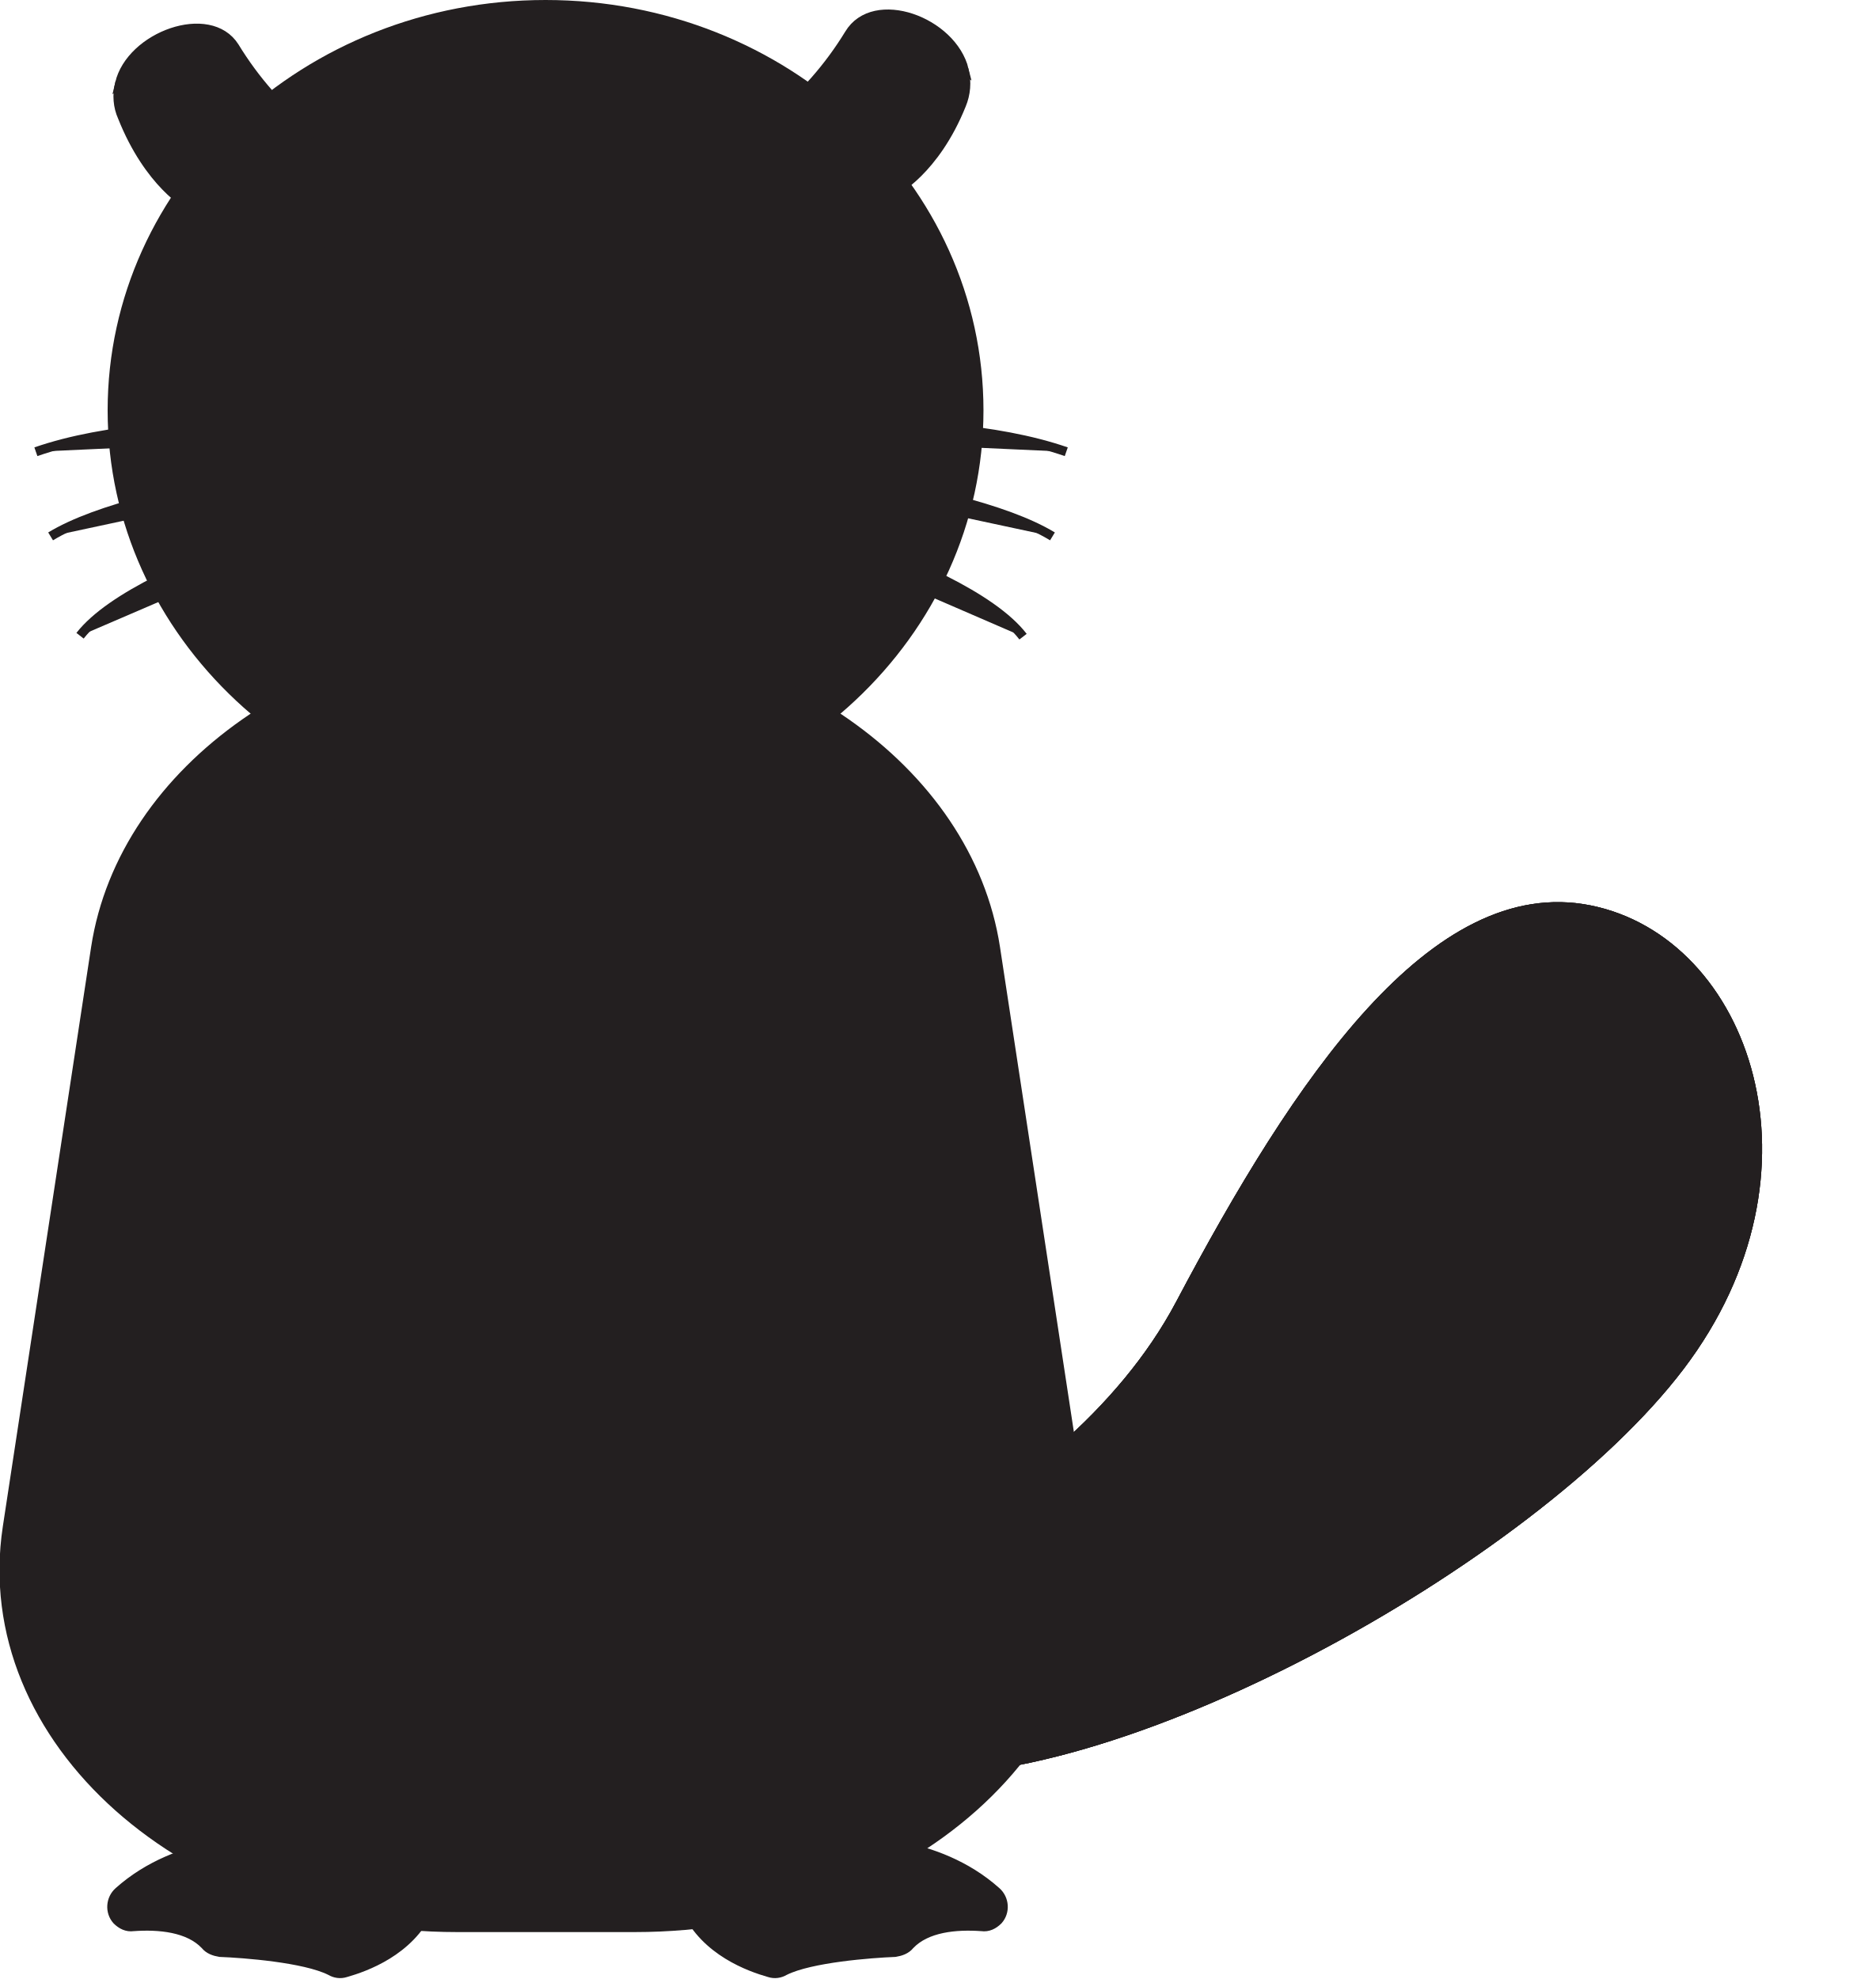
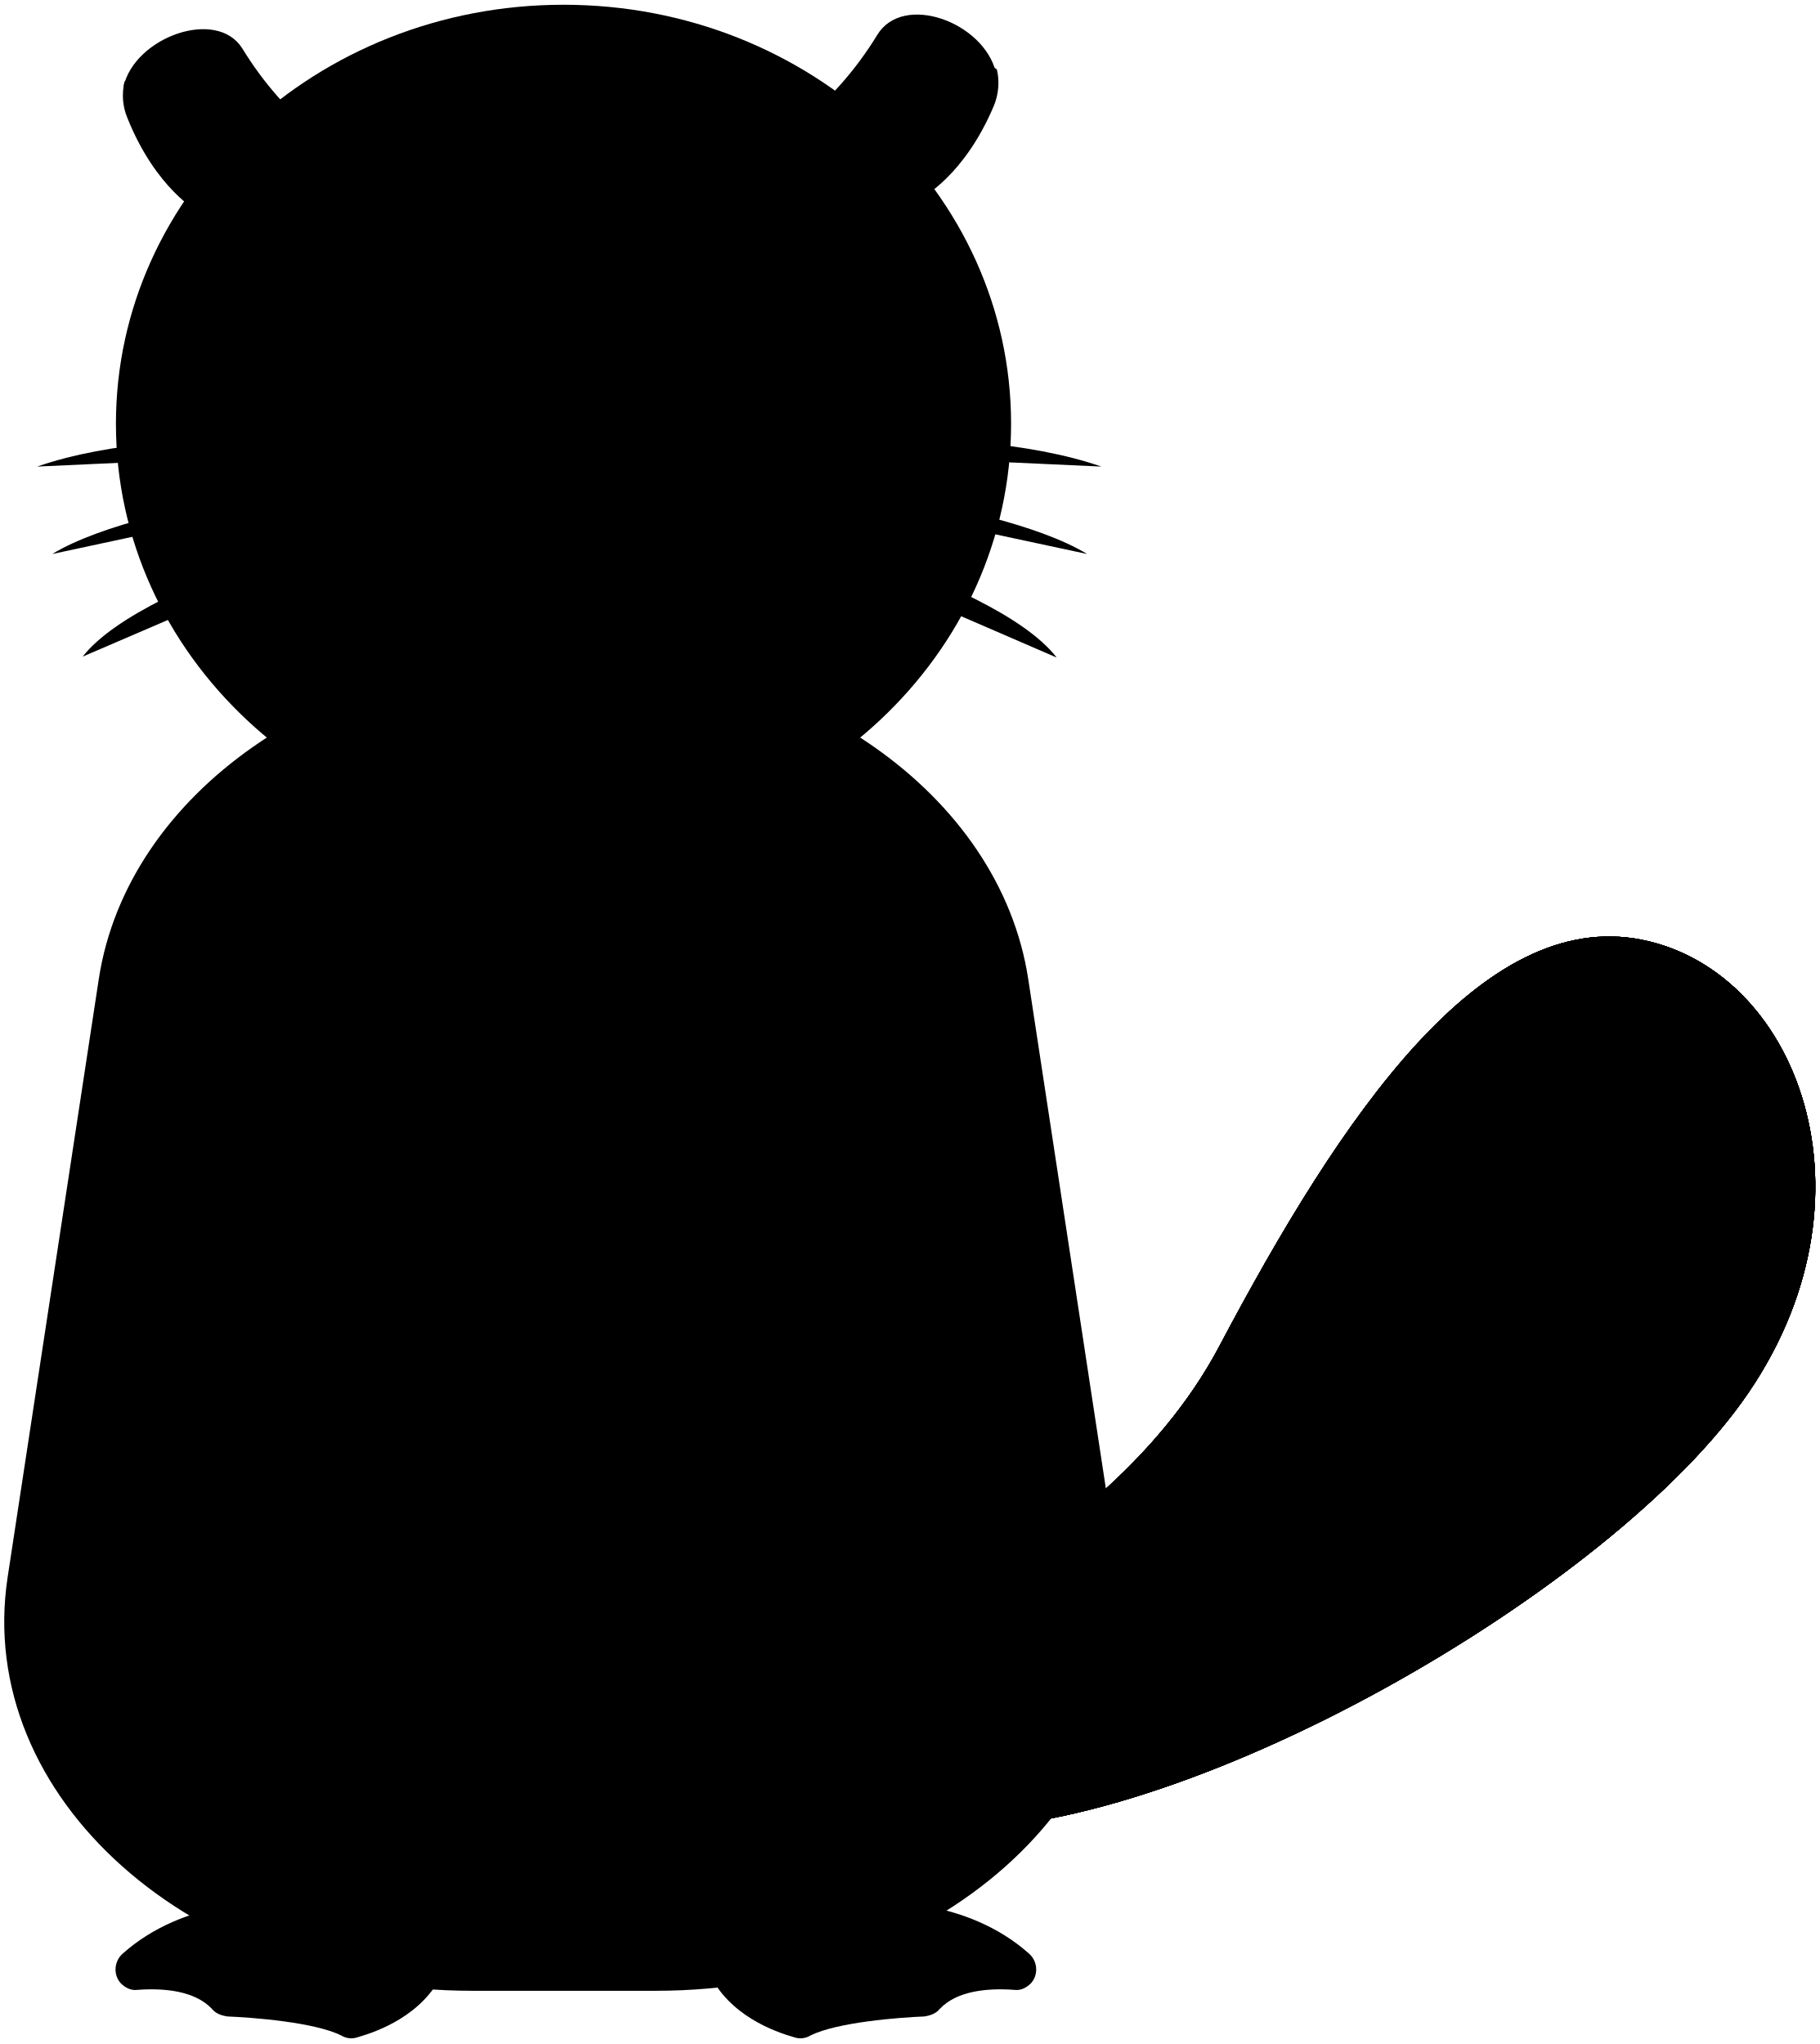
- <svg xmlns="http://www.w3.org/2000/svg" xmlns:xlink="http://www.w3.org/1999/xlink" version="1.1" id="Layer_1" x="0px" y="0px" viewBox="0 0 203.9 215.1" style="enable-background:new 0 0 203.9 215.1;" xml:space="preserve">
+ <svg xmlns="http://www.w3.org/2000/svg" xmlns:xlink="http://www.w3.org/1999/xlink" version="1.1" id="Layer_1" x="0px" y="0px" viewBox="82 -87.1 191.5 215.1" style="enable-background:new 82 -87.1 191.5 215.1;" xml:space="preserve">
  <style type="text/css">
- 	.st0{fill:#231F20;stroke:#231F20;stroke-miterlimit:10;}
- 	.st1{clip-path:url(#SVGID_2_);}
- 	.st2{fill:#231F20;stroke:#231F20;stroke-width:1.27;stroke-miterlimit:10;}
+ 	.st0{clip-path:url(#SVGID_4_);}
</style>
  <g>
    <g id="Orca">
-       <path class="st0" d="M28.6,200.2c0,0-9.1-0.5-15.7,5.4c-0.9,0.8-1,2.2-0.2,3.1c0.5,0.5,1.1,0.8,1.8,0.7c2.8-0.2,6,0.1,7.8,2    c0.4,0.5,1,0.7,1.6,0.8c2.6,0.1,9.2,0.6,12,2c0.5,0.3,1.1,0.4,1.7,0.2c2.1-0.6,6.9-2.3,9-6.8C49.3,202,28.6,200.2,28.6,200.2z" />
-       <path class="st0" d="M92.6,200.2c0,0,9.1-0.5,15.7,5.4c0.9,0.8,1,2.2,0.2,3.1c-0.5,0.5-1.1,0.8-1.8,0.7c-2.8-0.2-6,0.1-7.8,2    c-0.4,0.5-1,0.7-1.6,0.8c-2.6,0.1-9.2,0.6-12,2c-0.5,0.3-1.1,0.4-1.7,0.2c-2.1-0.6-6.9-2.3-9-6.8C71.8,202,92.6,200.2,92.6,200.2z    " />
-       <ellipse class="st0" cx="59.3" cy="44.6" rx="47.1" ry="44.1" />
-       <path class="st0" d="M18.5,7.8c4.4,0.9,7.1,6.1,6.4,11.9l8.9-5.2c-3.3-2.6-6.1-5.8-8.3-9.4C22.8,0.8,14.2,3.9,13,9.1    C14.6,8,16.5,7.5,18.5,7.8z" />
-       <path class="st0" d="M20.5,22.3l4.3-2.5c0.8-5.8-2-11-6.4-11.9C16.5,7.5,14.6,8,13,9.1c-0.3,1.2-0.2,2.5,0.3,3.6    C16.2,20,20.5,22.3,20.5,22.3z" />
-       <path class="st0" d="M99.3,6.4c-4.4,0.9-7.1,6.1-6.4,11.9L84,13.1c3.3-2.6,6.1-5.8,8.3-9.4c2.7-4.5,11.2-1.4,12.5,3.9    C103.2,6.5,101.2,6.1,99.3,6.4z" />
-       <path class="st0" d="M97.2,20.8l-4.3-2.5c-0.8-5.8,2-11,6.4-11.9c1.9-0.3,3.9,0.1,5.5,1.3c0.3,1.2,0.2,2.5-0.3,3.7    C101.6,18.6,97.2,20.8,97.2,20.8z" />
-       <path class="st0" d="M81.2,176.9c0,0,34.3-11,47.1-35.2s27.6-46.2,44.5-42.8s25.9,28.4,9.8,49.6s-62.3,46.7-86.1,43.7L81.2,176.9z    " />
+       <path d="M110.6,113.1c0,0-9.1-0.5-15.7,5.4c-0.9,0.8-1,2.2-0.2,3.1c0.5,0.5,1.1,0.8,1.8,0.7c2.8-0.2,6,0.1,7.8,2    c0.4,0.5,1,0.7,1.6,0.8c2.6,0.1,9.2,0.6,12,2c0.5,0.3,1.1,0.4,1.7,0.2c2.1-0.6,6.9-2.3,9-6.8C131.3,114.9,110.6,113.1,110.6,113.1    z" />
+       <path d="M174.6,113.1c0,0,9.1-0.5,15.7,5.4c0.9,0.8,1,2.2,0.2,3.1c-0.5,0.5-1.1,0.8-1.8,0.7c-2.8-0.2-6,0.1-7.8,2    c-0.4,0.5-1,0.7-1.6,0.8c-2.6,0.1-9.2,0.6-12,2c-0.5,0.3-1.1,0.4-1.7,0.2c-2.1-0.6-6.9-2.3-9-6.8    C153.8,114.9,174.6,113.1,174.6,113.1z" />
+       <ellipse cx="141.3" cy="-42.5" rx="47.1" ry="44.1" />
+       <path d="M100.5-79.3c4.4,0.9,7.1,6.1,6.4,11.9l8.9-5.2c-3.3-2.6-6.1-5.8-8.3-9.4c-2.7-4.3-11.3-1.2-12.5,4    C96.6-79.1,98.5-79.6,100.5-79.3z" />
+       <path d="M102.9-64.8l4.5-2.6c0.8-6.1-2.1-11.5-6.7-12.4c-2-0.4-4,0.1-5.6,1.3c-0.3,1.3-0.2,2.6,0.3,3.8    C98.4-67.2,102.9-64.8,102.9-64.8z" />
+       <path d="M181.3-80.7c-4.4,0.9-7.1,6.1-6.4,11.9L166-74c3.3-2.6,6.1-5.8,8.3-9.4c2.7-4.5,11.2-1.4,12.5,3.9    C185.2-80.6,183.2-81,181.3-80.7z" />
+       <path d="M179-66.3l-4.4-2.6c-0.8-6,2.1-11.3,6.6-12.2c2-0.3,4,0.1,5.7,1.3c0.3,1.2,0.2,2.6-0.3,3.8C183.5-68.6,179-66.3,179-66.3z    " />
+       <path d="M163.2,89.8c0,0,34.3-11,47.1-35.2s27.6-46.2,44.5-42.8s25.9,28.4,9.8,49.6c-16.1,21.2-62.3,46.7-86.1,43.7L163.2,89.8z" />
      <g>
-         <defs>
-           <path id="SVGID_1_" d="M81.2,176.9c0,0,34.3-11,47.1-35.2s27.6-46.2,44.5-42.8s25.9,28.4,9.8,49.6s-62.3,46.7-86.1,43.7      L81.2,176.9z" />
-         </defs>
-         <use xlink:href="#SVGID_1_" style="overflow:visible;fill:#231F20;" />
-         <clipPath id="SVGID_2_">
-           <use xlink:href="#SVGID_1_" style="overflow:visible;" />
-         </clipPath>
-         <g class="st1">
-           <path class="st0" d="M81.2,176.9c0,0,34.3-11,47.1-35.2s27.6-46.2,44.5-42.8s25.9,28.4,9.8,49.6s-62.3,46.7-86.1,43.7      L81.2,176.9z" />
-           <path class="st2" d="M187.1,92.2v81.8" />
-           <path class="st2" d="M183.2,92.2v81.8" />
-           <path class="st2" d="M179.4,92.2v81.8" />
-           <path class="st2" d="M175.6,92.2v81.8" />
-           <path class="st2" d="M171.8,92.2v81.8" />
-           <path class="st2" d="M168,92.2v81.8" />
-           <path class="st2" d="M164.2,92.2v81.8" />
-           <path class="st2" d="M160.3,92.2v81.8" />
-           <path class="st2" d="M157,102.4v81.8" />
-           <path class="st2" d="M153.6,102.4v81.8" />
-           <path class="st2" d="M149.7,102.4v81.8" />
-           <path class="st2" d="M145.9,102.4v81.8" />
-           <path class="st2" d="M142.1,102.4v81.8" />
-           <path class="st2" d="M138.3,102.4v81.8" />
-           <path class="st2" d="M134.5,102.4v81.8" />
-           <path class="st2" d="M130.7,105v81.8" />
-           <path class="st2" d="M126.6,125.3v81.8" />
-           <path class="st2" d="M122.8,125.3v81.8" />
-           <path class="st2" d="M119,127.9v81.8" />
-           <line class="st2" x1="109" y1="189.6" x2="201.1" y2="146.3" />
-           <line class="st2" x1="106.9" y1="185.5" x2="198.9" y2="142.3" />
-           <line class="st2" x1="104.8" y1="181.5" x2="196.8" y2="138.3" />
-           <line class="st2" x1="102.7" y1="177.5" x2="194.7" y2="134.2" />
-           <line class="st2" x1="100.6" y1="173.4" x2="192.6" y2="130.2" />
-           <line class="st2" x1="106.9" y1="165.8" x2="198.9" y2="122.6" />
-           <line class="st2" x1="104.8" y1="161.8" x2="196.8" y2="118.5" />
-           <line class="st2" x1="102.7" y1="157.8" x2="194.7" y2="114.5" />
-           <line class="st2" x1="100.6" y1="153.7" x2="192.6" y2="110.5" />
-           <line class="st2" x1="98.4" y1="149.7" x2="190.4" y2="106.4" />
-           <line class="st2" x1="111.6" y1="138.9" x2="203.6" y2="95.6" />
-           <line class="st2" x1="109.4" y1="134.9" x2="201.5" y2="91.6" />
-           <line class="st2" x1="107.3" y1="130.8" x2="199.4" y2="87.6" />
-           <line class="st2" x1="105.2" y1="126.8" x2="197.2" y2="83.6" />
-           <line class="st2" x1="103.1" y1="122.8" x2="195.1" y2="79.5" />
+         <g>
+           <path id="SVGID_1_" d="M163.2,89.8c0,0,34.3-11,47.1-35.2s27.6-46.2,44.5-42.8s25.9,28.4,9.8,49.6      c-16.1,21.2-62.3,46.7-86.1,43.7L163.2,89.8z" />
        </g>
-         <use xlink:href="#SVGID_1_" style="overflow:visible;fill:none;stroke:#231F20;stroke-miterlimit:10;" />
+         <g>
+           <defs>
+             <path id="SVGID_3_" d="M163.2,89.8c0,0,34.3-11,47.1-35.2s27.6-46.2,44.5-42.8s25.9,28.4,9.8,49.6       c-16.1,21.2-62.3,46.7-86.1,43.7L163.2,89.8z" />
+           </defs>
+           <use xlink:href="#SVGID_3_" style="overflow:visible;" />
+           <clipPath id="SVGID_4_">
+             <use xlink:href="#SVGID_3_" style="overflow:visible;" />
+           </clipPath>
+           <g class="st0">
+             <path d="M163.2,89.8c0,0,34.3-11,47.1-35.2s27.6-46.2,44.5-42.8s25.9,28.4,9.8,49.6c-16.1,21.2-62.3,46.7-86.1,43.7L163.2,89.8       z" />
+             <path d="M269.1,5.1v81.8" />
+             <path d="M265.2,5.1v81.8" />
+             <path d="M261.4,5.1v81.8" />
+             <path d="M257.6,5.1v81.8" />
+             <path d="M253.8,5.1v81.8" />
+             <path d="M250,5.1v81.8" />
+             <path d="M246.2,5.1v81.8" />
+             <path d="M242.3,5.1v81.8" />
+             <path d="M239,15.3v81.8" />
+             <path d="M235.6,15.3v81.8" />
+             <path d="M231.7,15.3v81.8" />
+             <path d="M227.9,15.3v81.8" />
+             <path d="M224.1,15.3v81.8" />
+             <path d="M220.3,15.3v81.8" />
+             <path d="M216.5,15.3v81.8" />
+             <path d="M212.7,17.9v81.8" />
+             <path d="M208.6,38.2V120" />
+             <path d="M204.8,38.2V120" />
+             <path d="M201,40.8v81.8" />
+             <line x1="191" y1="102.5" x2="283.1" y2="59.2" />
+             <line x1="188.9" y1="98.4" x2="280.9" y2="55.2" />
+             <line x1="186.8" y1="94.4" x2="278.8" y2="51.2" />
+             <line x1="184.7" y1="90.4" x2="276.7" y2="47.1" />
+             <line x1="182.6" y1="86.3" x2="274.6" y2="43.1" />
+             <line x1="188.9" y1="78.7" x2="280.9" y2="35.5" />
+             <line x1="186.8" y1="74.7" x2="278.8" y2="31.4" />
+             <line x1="184.7" y1="70.7" x2="276.7" y2="27.4" />
+             <line x1="182.6" y1="66.6" x2="274.6" y2="23.4" />
+             <line x1="180.4" y1="62.6" x2="272.4" y2="19.3" />
+             <line x1="193.6" y1="51.8" x2="285.6" y2="8.5" />
+             <line x1="191.4" y1="47.8" x2="283.5" y2="4.5" />
+             <line x1="189.3" y1="43.7" x2="281.4" y2="0.5" />
+             <line x1="187.2" y1="39.7" x2="279.2" y2="-3.5" />
+             <line x1="185.1" y1="35.7" x2="277.1" y2="-7.6" />
+           </g>
+         </g>
+         <g>
+           <path id="SVGID_2_" d="M163.2,89.8c0,0,34.3-11,47.1-35.2s27.6-46.2,44.5-42.8s25.9,28.4,9.8,49.6      c-16.1,21.2-62.3,46.7-86.1,43.7L163.2,89.8z" />
+         </g>
      </g>
-       <path class="st0" d="M81.2,176.9c0,0,34.3-11,47.1-35.2s27.6-46.2,44.5-42.8s25.9,28.4,9.8,49.6s-62.3,46.7-86.1,43.7L81.2,176.9z    " />
-       <path class="st0" d="M69,209.5H49.7c-29.5,0-52.4-20.4-48.9-43.5l9.6-63c3-19.5,24-34.2,48.9-34.2l0,0c24.9,0,45.9,14.7,48.9,34.2    l9.6,63C121.4,189.1,98.5,209.5,69,209.5z" />
-       <path class="st0" d="M68.4,51.5l-3.6,5.2c-2.2,3.1-7.5,3.1-9.7,0l-3.6-5.2c-2.2-3.1,0.5-7,4.8-7h7.2    C67.9,44.5,70.6,48.4,68.4,51.5z" />
-       <ellipse class="st0" cx="40.1" cy="31.7" rx="5.4" ry="7.8" />
-       <circle class="st0" cx="42.6" cy="30" r="1.8" />
-       <ellipse class="st0" cx="75.7" cy="31.7" rx="5.4" ry="7.8" />
-       <circle class="st0" cx="78.3" cy="30" r="1.8" />
-       <path class="st0" d="M45.4,47.2c0,0-26.2-3.4-41.5,1.9" />
-       <path class="st0" d="M44.7,49.9c0,0-29,2.2-39.2,8.4" />
-       <path class="st0" d="M45.2,53.4c0,0-29.8,7.1-36.5,15.7" />
-       <path class="st0" d="M74.4,47.2c0,0,26.2-3.4,41.5,1.9" />
-       <path class="st0" d="M75.2,49.9c0,0,29,2.2,39.2,8.4" />
-       <path class="st0" d="M74.7,53.4c0,0,29.8,7.1,36.5,15.8" />
-       <path class="st0" d="M52.3,63.4v8.4h14.1v-8.6c-2.3,0.1-4.7-0.2-7-0.6C59.4,62.5,57.8,63.4,52.3,63.4z" />
-       <path class="st0" d="M45,59.9c4.1,3.2,9.5,4.2,14.4,2.6V51.2" />
-       <path class="st0" d="M74.1,59.9c-4.1,3.2-9.4,4.2-14.4,2.6V51.2" />
-       <line class="st0" x1="59.6" y1="71.6" x2="59.6" y2="62.5" />
-       <path class="st0" d="M20,103.2c-0.1-0.4,2.1-12.6,19.6-15.3" />
-       <path class="st0" d="M43.2,100.8c0,0-5.1,7.5-7.5,14.5c-0.4,1.2-1.7,1.9-2.9,1.5" />
-       <path class="st0" d="M42.7,101.2c-2.2-1.5-7-5.8-3.4-13.2c0-0.1,0.1-0.2,0.2-0.3c2.8-2.3,6.5-3.5,10.1-3.1    c0.4,0.1,0.8,0.5,0.7,0.9c0,0.3-0.2,0.5-0.4,0.6l-0.3,0.1c-0.4,0.2-0.6,0.7-0.4,1.1c0.1,0.2,0.3,0.4,0.6,0.5l1.8,0.3    c0.4,0.1,0.7,0.5,0.7,0.9c0,0.2-0.1,0.4-0.3,0.5l-1,0.8c-0.3,0.3-0.4,0.8-0.1,1.1c0.2,0.2,0.4,0.3,0.7,0.3l0,0    c0.4,0,0.8,0.3,0.9,0.7c0,0.3-0.1,0.5-0.3,0.7l-2.7,2.2l-0.1,0.1c-0.6,0.3-4.5,2.4-5.4,5.4c-0.1,0.4-0.6,0.7-1,0.6    C42.8,101.3,42.8,101.3,42.7,101.2z" />
-       <path class="st0" d="M102.3,105c0.1-0.4-1.3-12.7-18.7-16.4" />
-       <path class="st0" d="M79.1,100.3c0,0,4.7,7.8,6.7,14.9c0.3,1.2,1.6,2,2.8,1.7" />
-       <path class="st0" d="M79.9,101.1c2.2-1.3,7.2-5.3,4.1-12.7c0-0.1-0.1-0.2-0.2-0.3c-2.6-2.4-6.1-3.7-9.7-3.6    c-0.4,0-0.8,0.4-0.7,0.9c0,0.3,0.2,0.5,0.4,0.6l0.2,0.1c0.4,0.2,0.5,0.7,0.3,1.1c-0.1,0.2-0.3,0.4-0.6,0.4L72,87.8    c-0.4,0-0.8,0.4-0.7,0.8c0,0.2,0.1,0.4,0.3,0.5l0.9,0.8c0.3,0.3,0.4,0.8,0.1,1.1c-0.2,0.2-0.4,0.3-0.7,0.3l0,0    C71.4,91.2,71,91.5,71,92c0,0.3,0.1,0.5,0.2,0.7l2.4,2.3c0,0,0.1,0.1,0.1,0.1c0.5,0.3,4.2,2.6,5,5.5c0.1,0.4,0.5,0.7,1,0.6    C79.8,101.2,79.9,101.2,79.9,101.1z" />
+       <path d="M163.2,89.8c0,0,34.3-11,47.1-35.2s27.6-46.2,44.5-42.8s25.9,28.4,9.8,49.6c-16.1,21.2-62.3,46.7-86.1,43.7L163.2,89.8z" />
+       <path d="M151,122.4h-19.3c-29.5,0-52.4-20.4-48.9-43.5l9.6-63c3-19.5,24-34.2,48.9-34.2l0,0c24.9,0,45.9,14.7,48.9,34.2l9.6,63    C203.4,102,180.5,122.4,151,122.4z" />
+       <path d="M150.4-35.6l-3.6,5.2c-2.2,3.1-7.5,3.1-9.7,0l-3.6-5.2c-2.2-3.1,0.5-7,4.8-7h7.2C149.9-42.6,152.6-38.7,150.4-35.6z" />
+       <ellipse cx="122.1" cy="-55.4" rx="5.4" ry="7.8" />
+       <circle cx="124.6" cy="-57.1" r="1.8" />
+       <ellipse cx="157.7" cy="-55.4" rx="5.4" ry="7.8" />
+       <circle cx="160.3" cy="-57.1" r="1.8" />
+       <path d="M127.4-39.9c0,0-26.2-3.4-41.5,1.9" />
+       <path d="M126.7-37.2c0,0-29,2.2-39.2,8.4" />
+       <path d="M127.2-33.7c0,0-29.8,7.1-36.5,15.7" />
+       <path d="M156.4-39.9c0,0,26.2-3.4,41.5,1.9" />
+       <path d="M157.2-37.2c0,0,29,2.2,39.2,8.4" />
+       <path d="M156.7-33.7c0,0,29.8,7.1,36.5,15.8" />
+       <path d="M134.3-23.7v8.4h14.1v-8.6c-2.3,0.1-4.7-0.2-7-0.6C141.4-24.6,139.8-23.7,134.3-23.7z" />
+       <path d="M127-27.2c4.1,3.2,9.5,4.2,14.4,2.6v-11.3" />
+       <path d="M156.1-27.2c-4.1,3.2-9.4,4.2-14.4,2.6v-11.3" />
+       <line x1="141.6" y1="-15.5" x2="141.6" y2="-24.6" />
+       <path d="M102,16.1c-0.1-0.4,2.1-12.6,19.6-15.3" />
+       <path d="M125.2,13.7c0,0-5.1,7.5-7.5,14.5c-0.4,1.2-1.7,1.9-2.9,1.5" />
+       <path d="M124.7,14.1c-2.2-1.5-7-5.8-3.4-13.2c0-0.1,0.1-0.2,0.2-0.3c2.8-2.3,6.5-3.5,10.1-3.1c0.4,0.1,0.8,0.5,0.7,0.9    c0,0.3-0.2,0.5-0.4,0.6l-0.3,0.1c-0.4,0.2-0.6,0.7-0.4,1.1c0.1,0.2,0.3,0.4,0.6,0.5l1.8,0.3c0.4,0.1,0.7,0.5,0.7,0.9    c0,0.2-0.1,0.4-0.3,0.5l-1,0.8c-0.3,0.3-0.4,0.8-0.1,1.1c0.2,0.2,0.4,0.3,0.7,0.3l0,0c0.4,0,0.8,0.3,0.9,0.7    c0,0.3-0.1,0.5-0.3,0.7l-2.7,2.2l-0.1,0.1c-0.6,0.3-4.5,2.4-5.4,5.4c-0.1,0.4-0.6,0.7-1,0.6C124.8,14.2,124.8,14.2,124.7,14.1z" />
+       <path d="M184.3,17.9c0.1-0.4-1.3-12.7-18.7-16.4" />
+       <path d="M161.1,13.2c0,0,4.7,7.8,6.7,14.9c0.3,1.2,1.6,2,2.8,1.7" />
+       <path d="M161.9,14c2.2-1.3,7.2-5.3,4.1-12.7c0-0.1-0.1-0.2-0.2-0.3c-2.6-2.4-6.1-3.7-9.7-3.6c-0.4,0-0.8,0.4-0.7,0.9    c0,0.3,0.2,0.5,0.4,0.6L156-1c0.4,0.2,0.5,0.7,0.3,1.1c-0.1,0.2-0.3,0.4-0.6,0.4L154,0.7c-0.4,0-0.8,0.4-0.7,0.8    c0,0.2,0.1,0.4,0.3,0.5l0.9,0.8c0.3,0.3,0.4,0.8,0.1,1.1c-0.2,0.2-0.4,0.3-0.7,0.3l0,0c-0.5-0.1-0.9,0.2-0.9,0.7    c0,0.3,0.1,0.5,0.2,0.7l2.4,2.3l0.1,0.1c0.5,0.3,4.2,2.6,5,5.5c0.1,0.4,0.5,0.7,1,0.6C161.8,14.1,161.9,14.1,161.9,14z" />
    </g>
  </g>
</svg>
